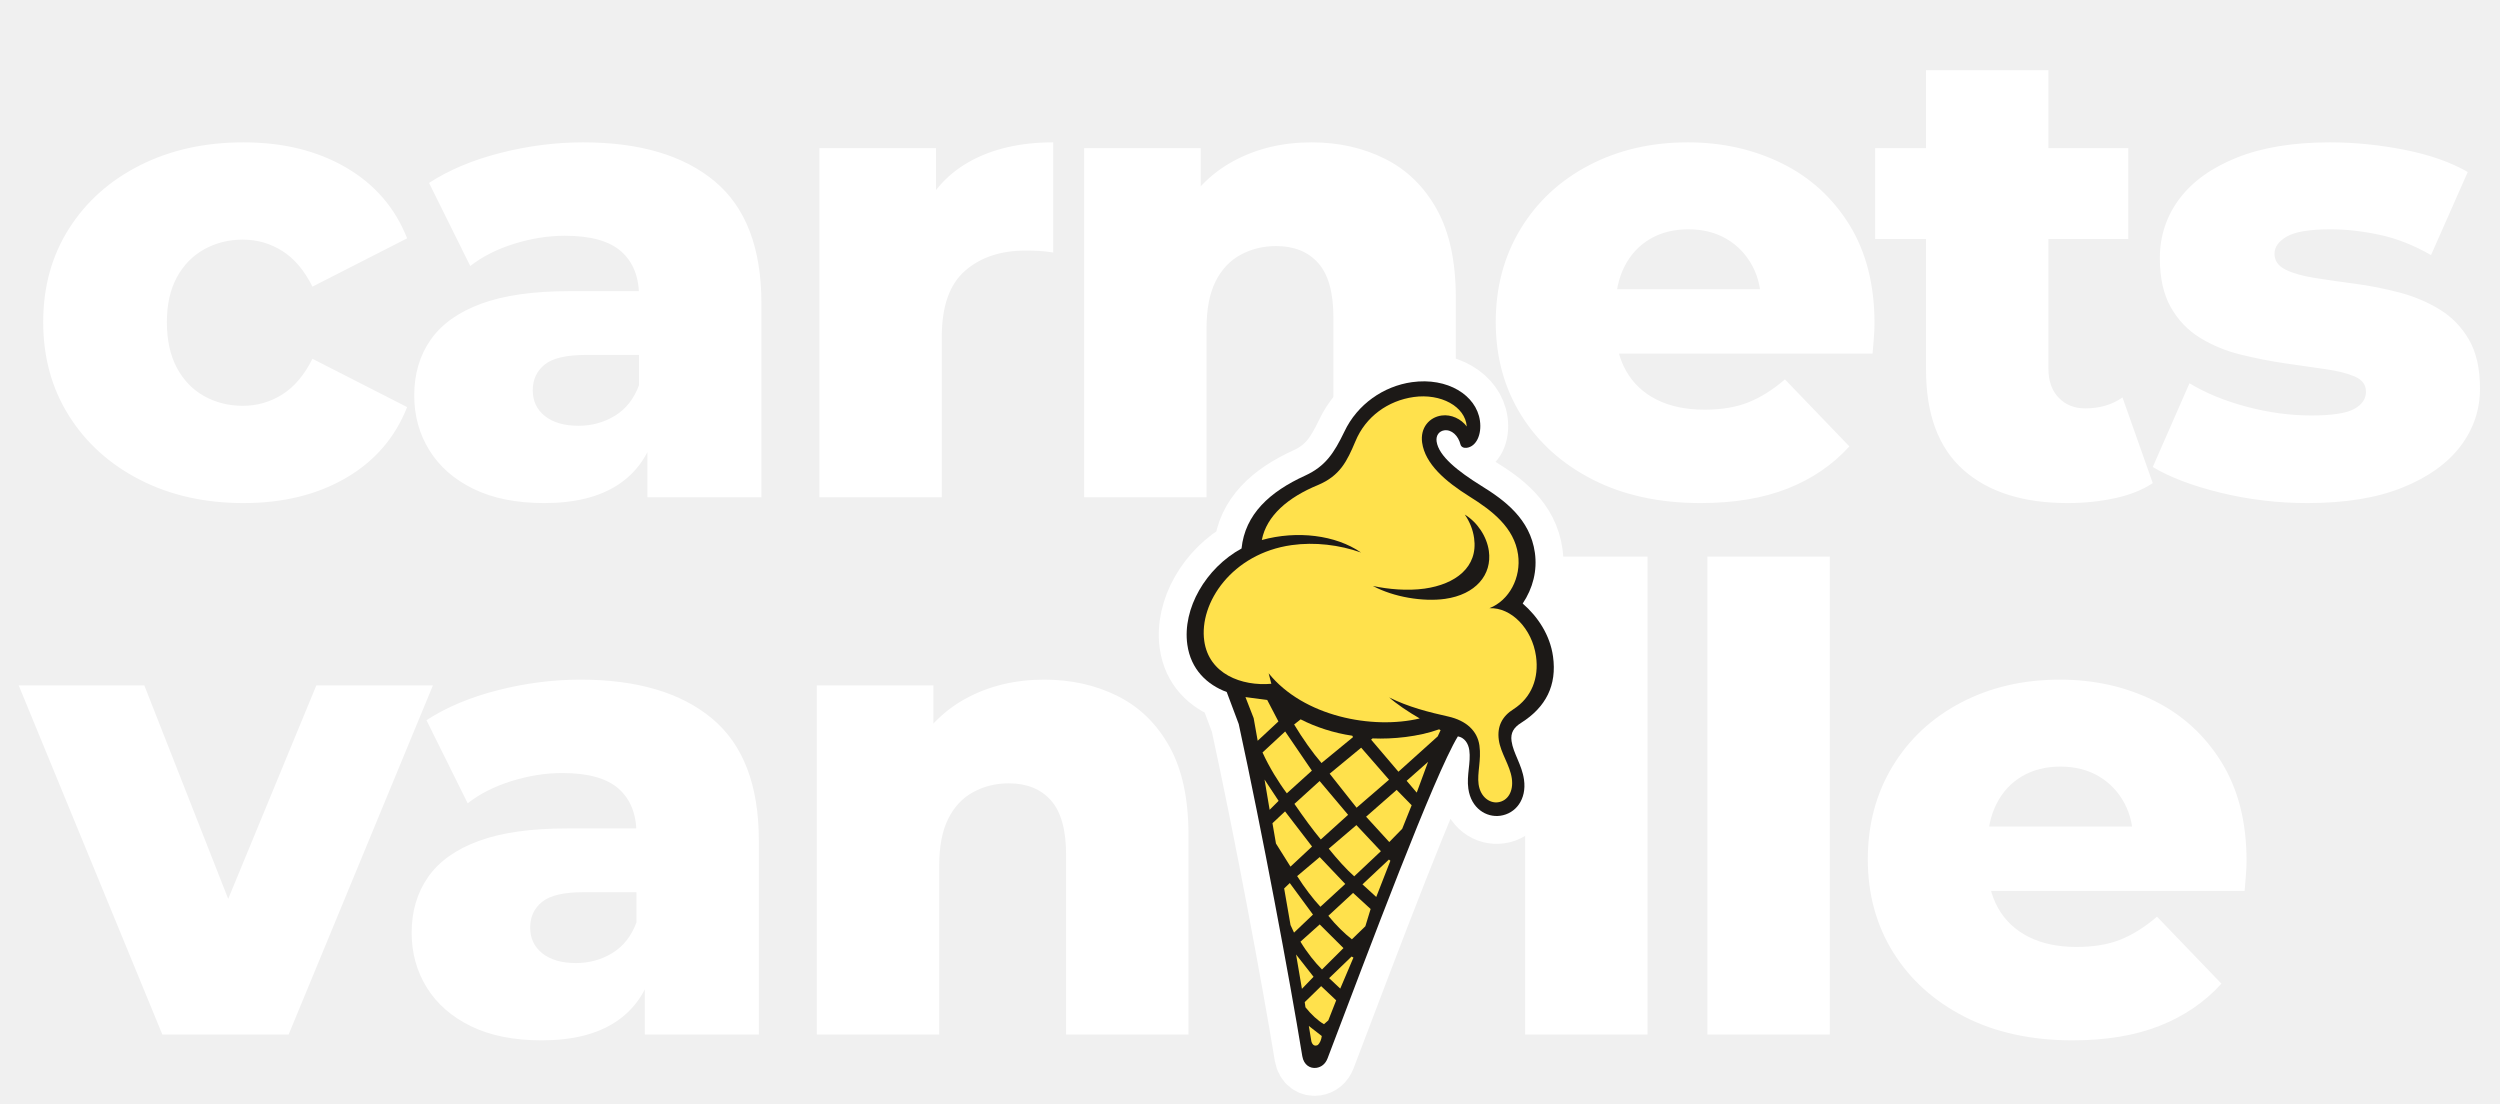
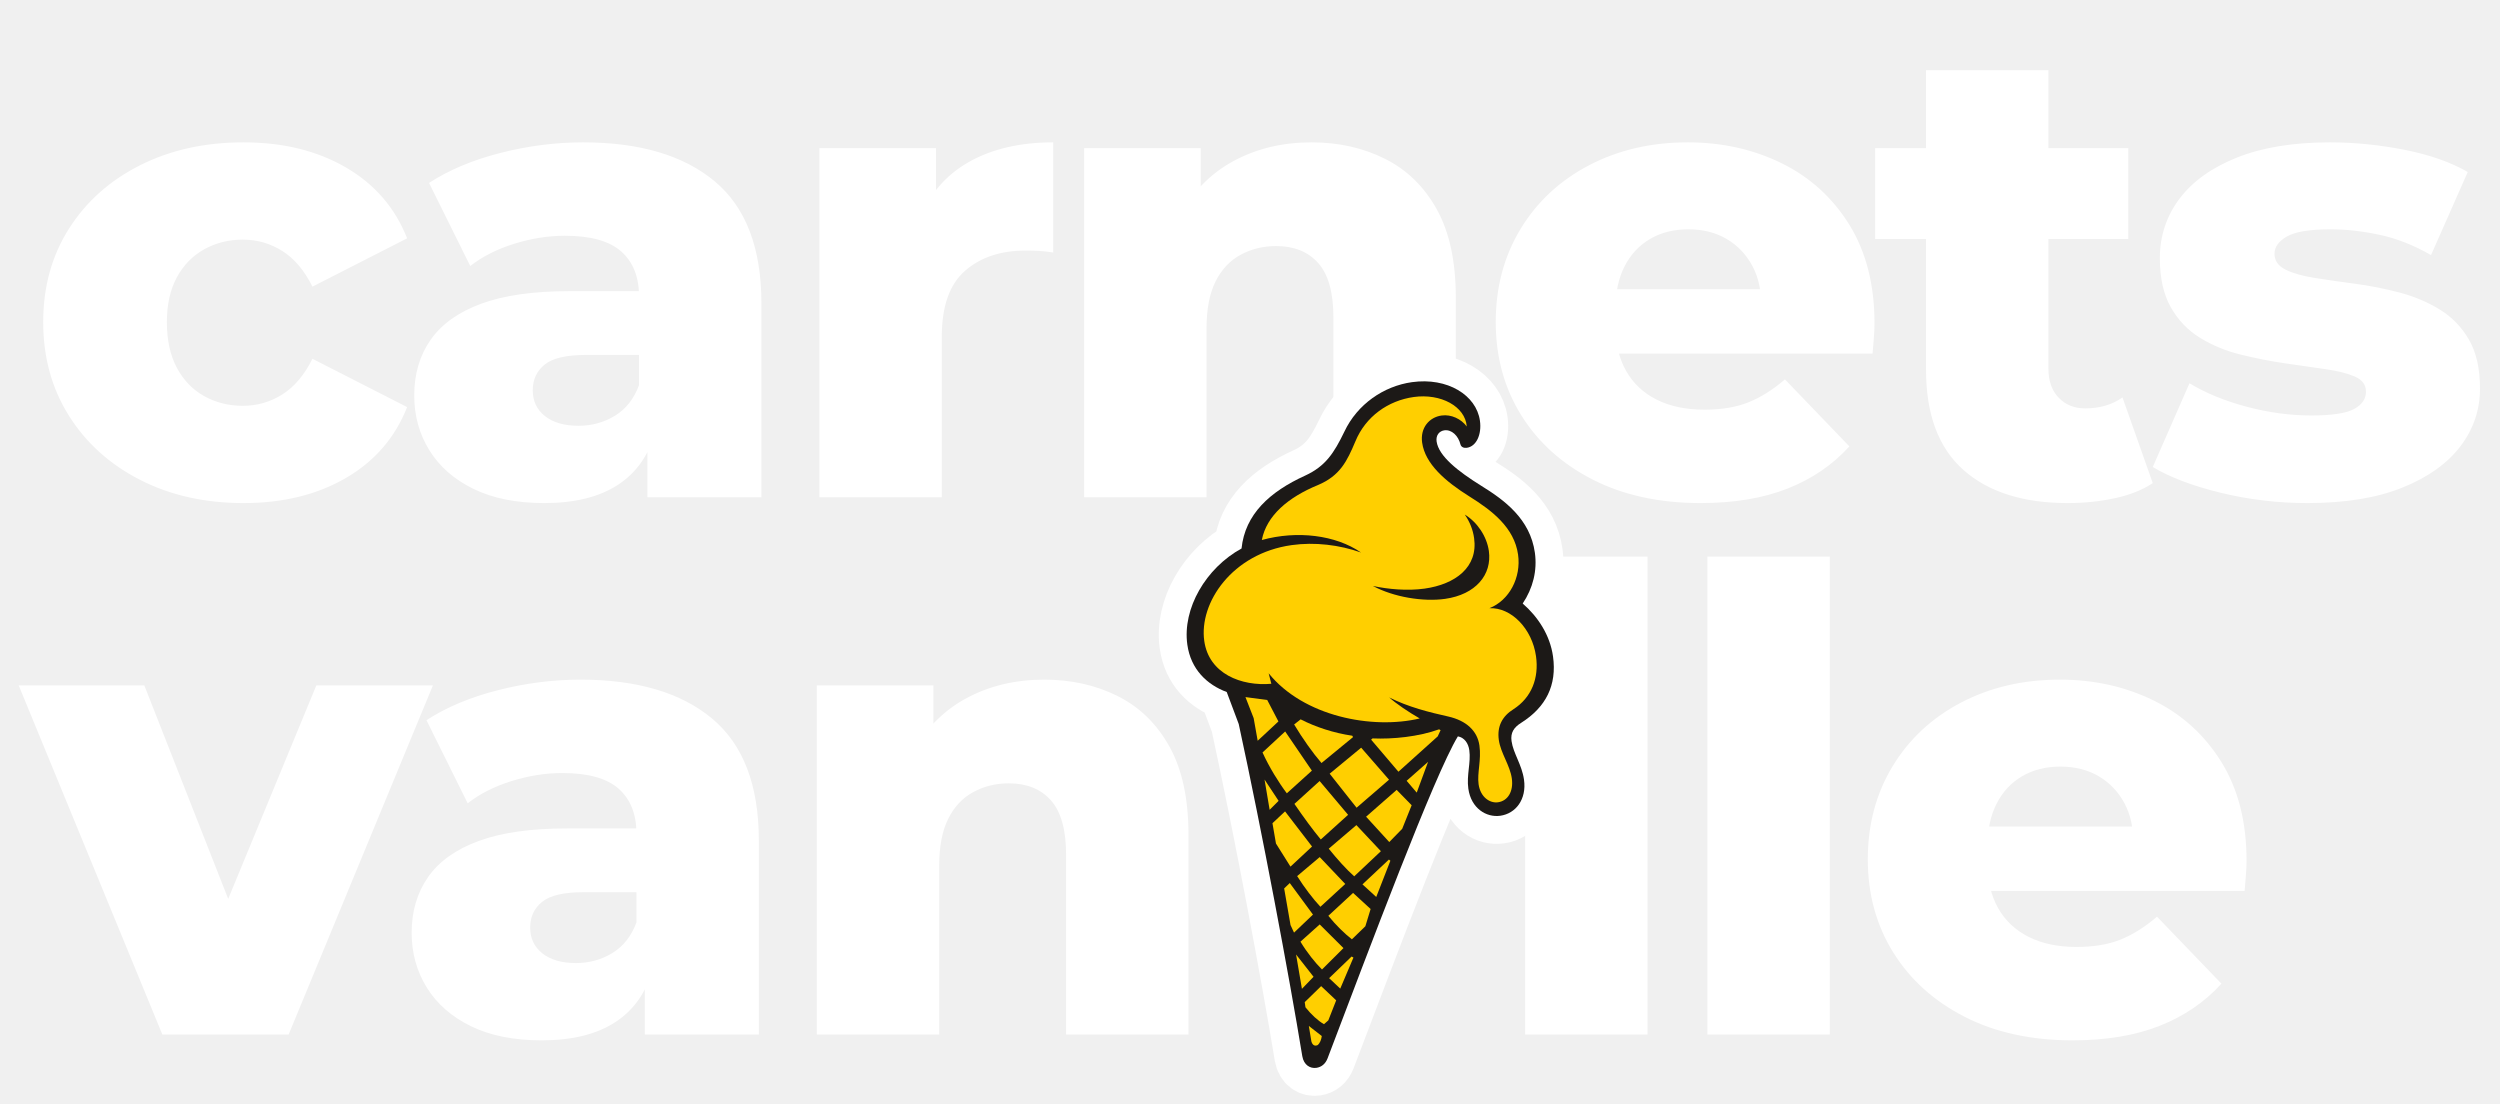
<svg xmlns="http://www.w3.org/2000/svg" width="1552" height="685" viewBox="-4.0 -3.0 388.1 171.3" fill="none">
  <path d="M33.8 75.1Q24.8 75.1 17.75 71.5Q10.7 67.9 6.7 61.55Q2.7 55.2 2.7 47Q2.7 38.8 6.7 32.5Q10.7 26.2 17.75 22.65Q24.8 19.1 33.8 19.1Q43 19.1 49.7 23Q56.4 26.9 59.2 34L44.5 41.5Q42.6 37.7 39.8 35.95Q37 34.2 33.7 34.2Q30.4 34.2 27.7 35.7Q25 37.2 23.45 40.05Q21.9 42.9 21.9 47Q21.9 51.2 23.45 54.1Q25 57 27.7 58.5Q30.4 60 33.7 60Q37 60 39.8 58.25Q42.6 56.5 44.5 52.7L59.2 60.2Q56.4 67.3 49.7 71.2Q43 75.1 33.8 75.1ZM96.5 74.2V64.1L95.2 61.6V43Q95.2 38.5 92.45 36.05Q89.7 33.6 83.7 33.6Q79.8 33.6 75.8 34.85Q71.8 36.1 69 38.3L62.6 25.4Q67.2 22.4 73.65 20.75Q80.1 19.1 86.5 19.1Q99.7 19.1 106.95 25.15Q114.2 31.2 114.2 44.1V74.2ZM80.5 75.1Q74 75.1 69.5 72.9Q65 70.7 62.65 66.9Q60.3 63.1 60.3 58.4Q60.3 53.4 62.85 49.75Q65.4 46.1 70.7 44.15Q76 42.2 84.4 42.2H97.2V52.1H87Q82.4 52.1 80.55 53.6Q78.7 55.1 78.7 57.6Q78.7 60.1 80.6 61.6Q82.5 63.1 85.8 63.1Q88.9 63.1 91.45 61.55Q94 60 95.2 56.8L97.8 63.8Q96.3 69.4 91.95 72.25Q87.6 75.1 80.5 75.1ZM123.2 74.2V20H141.3V35.8L138.6 31.3Q141 25.2 146.4 22.15Q151.8 19.1 159.5 19.1V36.2Q158.2 36 157.25 35.95Q156.3 35.9 155.2 35.9Q149.4 35.9 145.8 39.05Q142.2 42.2 142.2 49.3V74.2ZM164.3 74.2V20H182.4V35.4L178.9 30.9Q182 25 187.4 22.05Q192.8 19.1 199.6 19.1Q205.9 19.1 211 21.65Q216.1 24.2 219.05 29.5Q222 34.8 222 43.2V74.2H203V46.3Q203 40.5 200.65 37.85Q198.3 35.2 194.1 35.2Q191.1 35.2 188.6 36.55Q186.1 37.9 184.7 40.7Q183.3 43.5 183.3 48V74.2ZM260 75.1Q250.4 75.1 243.25 71.45Q236.1 67.8 232.15 61.45Q228.2 55.1 228.2 47Q228.2 38.9 232.05 32.55Q235.9 26.2 242.7 22.65Q249.5 19.1 258 19.1Q266 19.1 272.6 22.35Q279.2 25.6 283.1 31.9Q287 38.2 287 47.2Q287 48.2 286.9 49.5Q286.8 50.8 286.7 51.9H243.8V41.9H276.6L269.4 44.7Q269.5 41 268.05 38.3Q266.6 35.6 264.05 34.1Q261.5 32.6 258.1 32.6Q254.7 32.6 252.15 34.1Q249.6 35.6 248.2 38.35Q246.8 41.1 246.8 44.8V47.7Q246.8 51.7 248.45 54.6Q250.1 57.5 253.2 59.05Q256.3 60.6 260.6 60.6Q264.6 60.6 267.45 59.45Q270.3 58.3 273.1 55.9L283.1 66.3Q279.2 70.6 273.5 72.85Q267.8 75.1 260 75.1ZM317 75.1Q306.6 75.1 300.8 69.95Q295 64.8 295 54.4V7.9H314V54.2Q314 57.1 315.6 58.75Q317.2 60.4 319.7 60.4Q323.1 60.4 325.5 58.7L330.2 72Q327.8 73.6 324.3 74.35Q320.8 75.1 317 75.1ZM287.1 34.1V20H326.4V34.1ZM354.2 75.1Q347.3 75.1 340.75 73.5Q334.2 71.9 330.2 69.5L335.9 56.5Q339.7 58.8 344.8 60.15Q349.9 61.5 354.8 61.5Q359.6 61.5 361.45 60.5Q363.3 59.5 363.3 57.8Q363.3 56.2 361.55 55.45Q359.8 54.7 356.95 54.3Q354.1 53.9 350.7 53.4Q347.3 52.9 343.85 52.05Q340.4 51.2 337.55 49.45Q334.7 47.7 333 44.7Q331.3 41.7 331.3 37.1Q331.3 31.9 334.35 27.85Q337.4 23.8 343.3 21.45Q349.2 19.1 357.7 19.1Q363.4 19.1 369.25 20.25Q375.1 21.4 379.1 23.7L373.4 36.6Q369.4 34.3 365.4 33.45Q361.4 32.6 357.8 32.6Q353 32.6 351.05 33.7Q349.1 34.8 349.1 36.4Q349.1 38 350.8 38.85Q352.5 39.7 355.35 40.15Q358.2 40.6 361.6 41.05Q365 41.5 368.45 42.4Q371.9 43.3 374.75 45.05Q377.6 46.8 379.3 49.75Q381 52.7 381 57.3Q381 62.3 377.95 66.3Q374.9 70.3 368.95 72.7Q363 75.1 354.2 75.1Z" fill="#FFFFFF" />
  <path d="M21.2 157.61 -1.1 103.41H18.4L36.2 148.71H26.4L45.1 103.41H63.2L40.8 157.61ZM96.1 157.61V147.51L94.8 145.01V126.41Q94.8 121.91 92.05 119.46Q89.3 117.01 83.3 117.01Q79.4 117.01 75.4 118.26Q71.4 119.51 68.6 121.71L62.2 108.81Q66.8 105.81 73.25 104.16Q79.7 102.51 86.1 102.51Q99.3 102.51 106.55 108.56Q113.8 114.61 113.8 127.51V157.61ZM80.1 158.51Q73.6 158.51 69.1 156.31Q64.6 154.11 62.25 150.31Q59.9 146.51 59.9 141.81Q59.9 136.81 62.45 133.16Q65 129.51 70.3 127.56Q75.6 125.61 84 125.61H96.8V135.51H86.6Q82 135.51 80.15 137.01Q78.3 138.51 78.3 141.01Q78.3 143.51 80.2 145.01Q82.1 146.51 85.4 146.51Q88.5 146.51 91.05 144.96Q93.6 143.41 94.8 140.21L97.4 147.21Q95.9 152.81 91.55 155.66Q87.2 158.51 80.1 158.51ZM122.8 157.61V103.41H140.9V118.81L137.4 114.31Q140.5 108.41 145.9 105.46Q151.3 102.51 158.1 102.51Q164.4 102.51 169.5 105.06Q174.6 107.61 177.55 112.91Q180.5 118.21 180.5 126.61V157.61H161.5V129.71Q161.5 123.91 159.15 121.26Q156.8 118.61 152.6 118.61Q149.6 118.61 147.1 119.96Q144.6 121.31 143.2 124.11Q141.8 126.91 141.8 131.41V157.61Z" fill="#FFFFFF" />
  <path d="M232.76 157.61V83.41H251.76V157.61ZM261.06 157.61V83.41H280.06V157.61ZM317.76 158.51Q308.16 158.51 301.01 154.86Q293.86 151.21 289.91 144.86Q285.96 138.51 285.96 130.41Q285.96 122.31 289.81 115.96Q293.66 109.61 300.46 106.06Q307.26 102.51 315.76 102.51Q323.76 102.51 330.36 105.76Q336.96 109.01 340.86 115.31Q344.76 121.61 344.76 130.61Q344.76 131.61 344.66 132.91Q344.56 134.21 344.46 135.31H301.56V125.31H334.36L327.16 128.11Q327.26 124.41 325.81 121.71Q324.36 119.01 321.81 117.51Q319.26 116.01 315.86 116.01Q312.46 116.01 309.91 117.51Q307.36 119.01 305.96 121.76Q304.56 124.51 304.56 128.21V131.11Q304.56 135.11 306.21 138.01Q307.86 140.91 310.96 142.46Q314.06 144.01 318.36 144.01Q322.36 144.01 325.21 142.86Q328.06 141.71 330.86 139.31L340.86 149.71Q336.96 154.01 331.26 156.26Q325.56 158.51 317.76 158.51Z" fill="#FFFFFF" />
  <g transform="translate(200.64 160.32) scale(1.442) rotate(-8) translate(-29.2 -74.2)">
    <path d="m57.72 29.45c1.33-1.49 2.06-3.3 2.06-5.24 0-3.67-2.46-6.06-4.71-7.93-2.26-1.89-4.1-3.8-4.1-5.4 0-0.68 0.45-1.07 0.99-1.07 0.79 0 1.41 0.78 1.51 1.75 0.04 0.3 0.31 0.45 0.63 0.45 1.03 0 1.8-1.19 1.8-2.69 0-2.78-2.81-5.13-6.67-5.13-3.06 0-6.15 1.52-7.95 4.27-1.42 2.12-2.53 3.4-4.83 4.09-4.02 1.19-6.99 3.22-7.88 6.82-4.1 1.55-7.22 5.51-7.22 9.44 0 2.7 1.51 4.57 3.49 5.64l0.8 3.59c0.88 11.81 1.61 27.77 1.8 36.37 0.03 0.98 0.67 1.45 1.32 1.45 0.55 0 1.03-0.28 1.34-0.84 6.01-10.92 15.63-28.62 18.72-32.38 0.68 0.23 1.01 0.89 1.01 1.65 0 1.33-0.68 2.62-0.68 4.08 0 2.16 1.5 3.37 3 3.37 1.69 0 3.07-1.36 3.07-3.49 0-1.64-0.75-2.96-0.75-4.3 0-0.91 0.45-1.43 1.31-1.81 2.85-1.29 4.38-3.45 4.38-6.6 0-2.33-1.02-4.46-2.44-6.09z" fill="#FFFFFF" stroke="#FFFFFF" stroke-width="6" stroke-linejoin="round" />
    <path d="m57.72 29.45c1.33-1.49 2.06-3.3 2.06-5.24 0-3.67-2.46-6.06-4.71-7.93-2.26-1.89-4.1-3.8-4.1-5.4 0-0.68 0.45-1.07 0.99-1.07 0.79 0 1.41 0.78 1.51 1.75 0.04 0.3 0.31 0.45 0.63 0.45 1.03 0 1.8-1.19 1.8-2.69 0-2.78-2.81-5.13-6.67-5.13-3.06 0-6.15 1.52-7.95 4.27-1.42 2.12-2.53 3.4-4.83 4.09-4.02 1.19-6.99 3.22-7.88 6.82-4.1 1.55-7.22 5.51-7.22 9.44 0 2.7 1.51 4.57 3.49 5.64l0.8 3.59c0.88 11.81 1.61 27.77 1.8 36.37 0.03 0.98 0.67 1.45 1.32 1.45 0.55 0 1.03-0.28 1.34-0.84 6.01-10.92 15.63-28.62 18.72-32.38 0.68 0.23 1.01 0.89 1.01 1.65 0 1.33-0.68 2.62-0.68 4.08 0 2.16 1.5 3.37 3 3.37 1.69 0 3.07-1.36 3.07-3.49 0-1.64-0.75-2.96-0.75-4.3 0-0.91 0.45-1.43 1.31-1.81 2.85-1.29 4.38-3.45 4.38-6.6 0-2.33-1.02-4.46-2.44-6.09z" fill="#1C1917" />
-     <path d="m54.1 29.45c2.25-0.54 3.86-2.8 3.86-5.28 0-2.95-2.13-5.1-4.29-6.91-2.38-2-4.26-4.16-4.26-6.47 0-1.6 1.13-2.6 2.48-2.6 1.05 0 2.04 0.66 2.52 1.55 0.14-2.18-2.29-3.94-5.21-3.94-2.78 0-5.42 1.35-6.89 3.86-1.2 2.01-2.16 3.43-4.64 4.09-3.37 0.86-5.95 2.5-6.81 5.02 3.9-0.51 7.95 0.57 10.39 2.82-2.18-1.14-4.78-1.83-7.29-1.83-6.46 0-10.75 4.75-10.75 8.91 0 3.58 3.29 5.4 6.51 5.57l-0.13-1.16c3.07 5.13 10.2 7.57 15.43 7.08-1.12-0.87-2.25-1.89-2.94-2.7 1.89 1.31 4.06 2.19 6.01 2.92 1.87 0.71 2.89 1.97 2.89 3.56 0 1.57-0.67 2.9-0.67 4.11 0 1.42 0.92 2.22 1.8 2.22 1.08 0 1.83-0.94 1.83-2.33 0-1.45-0.81-2.87-0.81-4.3 0-1.5 0.74-2.49 2.02-3.06 2.11-0.97 3.2-2.94 3.2-5.31 0-3-1.91-5.6-4.25-5.82z" fill="#FFE14C" />
+     <path d="m54.1 29.45c2.25-0.54 3.86-2.8 3.86-5.28 0-2.95-2.13-5.1-4.29-6.91-2.38-2-4.26-4.16-4.26-6.47 0-1.6 1.13-2.6 2.48-2.6 1.05 0 2.04 0.66 2.52 1.55 0.14-2.18-2.29-3.94-5.21-3.94-2.78 0-5.42 1.35-6.89 3.86-1.2 2.01-2.16 3.43-4.64 4.09-3.37 0.86-5.95 2.5-6.81 5.02 3.9-0.51 7.95 0.57 10.39 2.82-2.18-1.14-4.78-1.83-7.29-1.83-6.46 0-10.75 4.75-10.75 8.91 0 3.58 3.29 5.4 6.51 5.57l-0.13-1.16c3.07 5.13 10.2 7.57 15.43 7.08-1.12-0.87-2.25-1.89-2.94-2.7 1.89 1.31 4.06 2.19 6.01 2.92 1.87 0.71 2.89 1.97 2.89 3.56 0 1.57-0.67 2.9-0.67 4.11 0 1.42 0.92 2.22 1.8 2.22 1.08 0 1.83-0.94 1.83-2.33 0-1.45-0.81-2.87-0.81-4.3 0-1.5 0.74-2.49 2.02-3.06 2.11-0.97 3.2-2.94 3.2-5.31 0-3-1.91-5.6-4.25-5.82z" fill="#FFCF00" />
    <path d="m52.88 19.1c0.43 0.86 0.64 1.74 0.64 2.65 0 3.15-2.67 4.64-6.04 4.64-1.87 0-3.9-0.48-5.47-1.06 2.06 1.51 5.13 2.46 7.5 2.46 3.33 0 5.39-1.87 5.39-4.45 0-1.61-0.82-3.26-2.02-4.24z" fill="#1C1917" />
-     <path d="m26.76 35.27 0.56 2.37 0.09 2.47 2.5-1.75-0.87-2.45-2.28-0.64z" fill="#FFE14C" />
-     <path d="m30.48 39.53-2.73 1.9c0.49 1.66 1.27 3.44 1.98 4.72l3.01-2.04-2.26-4.58z" fill="#FFE14C" />
-     <path d="m32.31 38.47-0.77 0.45c0.68 1.61 1.58 3.35 2.34 4.52l3.75-2.29-0.06-0.16c-1.94-0.57-3.77-1.47-5.26-2.52z" fill="#FFE14C" />
-     <path d="m38.34 42.4-3.75 2.3 2.36 4.03 3.88-2.5-2.49-3.83z" fill="#FFE14C" />
-     <path d="m46.92 41.61c-2.32 0.48-5.07 0.37-7.23-0.03l-0.17 0.11 2.43 3.83 4.72-3.18 0.4-0.62-0.15-0.11z" fill="#FFE14C" />
-     <path d="m33.41 45.33-3.03 2.06c0.75 1.51 1.6 3.1 2.28 4.19l3.28-2.22-2.53-4.03z" fill="#FFE14C" />
-     <path d="m41.49 47.43-3.66 2.4 2.09 3.05 1.58-1.22 1.36-2.37-1.37-1.86z" fill="#FFE14C" />
-     <path d="m36.67 50.58-3.3 2.1c0.74 1.24 1.56 2.46 2.3 3.33l3.22-2.28-2.22-3.15z" fill="#FFE14C" />
-     <path d="m32.28 53.44-2.69 1.69c0.6 1.33 1.35 2.67 2.02 3.62l2.99-2.06-2.32-3.25z" fill="#FFE14C" />
-     <path d="m29.27 48.05-1.52 1.07 0.07 2.22 1.2 2.68 2.6-1.82-2.35-4.15z" fill="#FFE14C" />
-     <path d="m27.56 44.35 0.09 3.3 1.09-0.82-1.18-2.48z" fill="#FFE14C" />
-     <path d="m28.7 55.76-0.68 0.49 0.13 4 0.26 0.86 2.29-1.64-2-3.71z" fill="#FFE14C" />
-     <path d="m31.27 60.62-2.31 1.55c0.54 1.27 1.27 2.49 1.88 3.29l2.61-1.96-2.18-2.88z" fill="#FFE14C" />
-     <path d="m35.3 57.76-2.98 2.07c0.66 1.11 1.48 2.16 2.16 2.86l1.63-1.19 0.82-1.76-1.63-1.98z" fill="#FFE14C" />
-     <path d="m39.62 54.74-3.19 2.25 1.28 1.55 2.05-3.65-0.14-0.15z" fill="#FFE14C" />
-     <path d="m34.19 64.52-2.72 1.97 1.03 1.28 1.87-3.11-0.18-0.14z" fill="#FFE14C" />
-     <path d="m30.5 67.22-1.99 1.46v0.56c0.51 0.87 1.15 1.64 1.72 2.08l0.52-0.34 1.14-2.02-1.39-1.74z" fill="#FFE14C" />
-     <path d="m28.3 63.47 0.11 3.75 1.42-1.11-1.53-2.64z" fill="#FFE14C" />
-     <path d="m28.59 71.28 0.04 1.68c0.06 0.46 0.32 0.59 0.62 0.49 0.28-0.18 0.47-0.53 0.57-0.9l-1.23-1.27z" fill="#FFE14C" />
-     <path d="m45.26 44.91-2.57 1.7 0.9 1.41 1.67-3.11z" fill="#FFE14C" />
+     <path d="m26.76 35.27 0.56 2.37 0.09 2.47 2.5-1.75-0.87-2.45-2.28-0.64z" fill="#FFCF00" />
+     <path d="m30.48 39.53-2.73 1.9c0.49 1.66 1.27 3.44 1.98 4.72l3.01-2.04-2.26-4.58z" fill="#FFCF00" />
+     <path d="m32.31 38.47-0.77 0.45c0.68 1.61 1.58 3.35 2.34 4.52l3.75-2.29-0.06-0.16c-1.94-0.57-3.77-1.47-5.26-2.52z" fill="#FFCF00" />
+     <path d="m38.34 42.4-3.75 2.3 2.36 4.03 3.88-2.5-2.49-3.83z" fill="#FFCF00" />
+     <path d="m46.92 41.61c-2.32 0.48-5.07 0.37-7.23-0.03l-0.17 0.11 2.43 3.83 4.72-3.18 0.4-0.62-0.15-0.11z" fill="#FFCF00" />
+     <path d="m33.41 45.33-3.03 2.06c0.75 1.51 1.6 3.1 2.28 4.19l3.28-2.22-2.53-4.03z" fill="#FFCF00" />
+     <path d="m41.49 47.43-3.66 2.4 2.09 3.05 1.58-1.22 1.36-2.37-1.37-1.86z" fill="#FFCF00" />
+     <path d="m36.67 50.58-3.3 2.1c0.74 1.24 1.56 2.46 2.3 3.33l3.22-2.28-2.22-3.15z" fill="#FFCF00" />
+     <path d="m32.28 53.44-2.69 1.69c0.6 1.33 1.35 2.67 2.02 3.62l2.99-2.06-2.32-3.25z" fill="#FFCF00" />
+     <path d="m29.27 48.05-1.52 1.07 0.07 2.22 1.2 2.68 2.6-1.82-2.35-4.15z" fill="#FFCF00" />
+     <path d="m27.56 44.35 0.09 3.3 1.09-0.82-1.18-2.48z" fill="#FFCF00" />
+     <path d="m28.7 55.76-0.68 0.49 0.13 4 0.26 0.86 2.29-1.64-2-3.71z" fill="#FFCF00" />
+     <path d="m31.27 60.62-2.31 1.55c0.54 1.27 1.27 2.49 1.88 3.29l2.61-1.96-2.18-2.88z" fill="#FFCF00" />
+     <path d="m35.3 57.76-2.98 2.07c0.66 1.11 1.48 2.16 2.16 2.86l1.63-1.19 0.82-1.76-1.63-1.98z" fill="#FFCF00" />
+     <path d="m39.62 54.74-3.19 2.25 1.28 1.55 2.05-3.65-0.14-0.15z" fill="#FFCF00" />
+     <path d="m34.19 64.52-2.72 1.97 1.03 1.28 1.87-3.11-0.18-0.14z" fill="#FFCF00" />
+     <path d="m30.5 67.22-1.99 1.46v0.56c0.51 0.87 1.15 1.64 1.72 2.08l0.52-0.34 1.14-2.02-1.39-1.74z" fill="#FFCF00" />
+     <path d="m28.3 63.47 0.11 3.75 1.42-1.11-1.53-2.64z" fill="#FFCF00" />
+     <path d="m28.59 71.28 0.04 1.68c0.06 0.46 0.32 0.59 0.62 0.49 0.28-0.18 0.47-0.53 0.57-0.9l-1.23-1.27z" fill="#FFCF00" />
+     <path d="m45.26 44.91-2.57 1.7 0.9 1.41 1.67-3.11z" fill="#FFCF00" />
  </g>
</svg>
